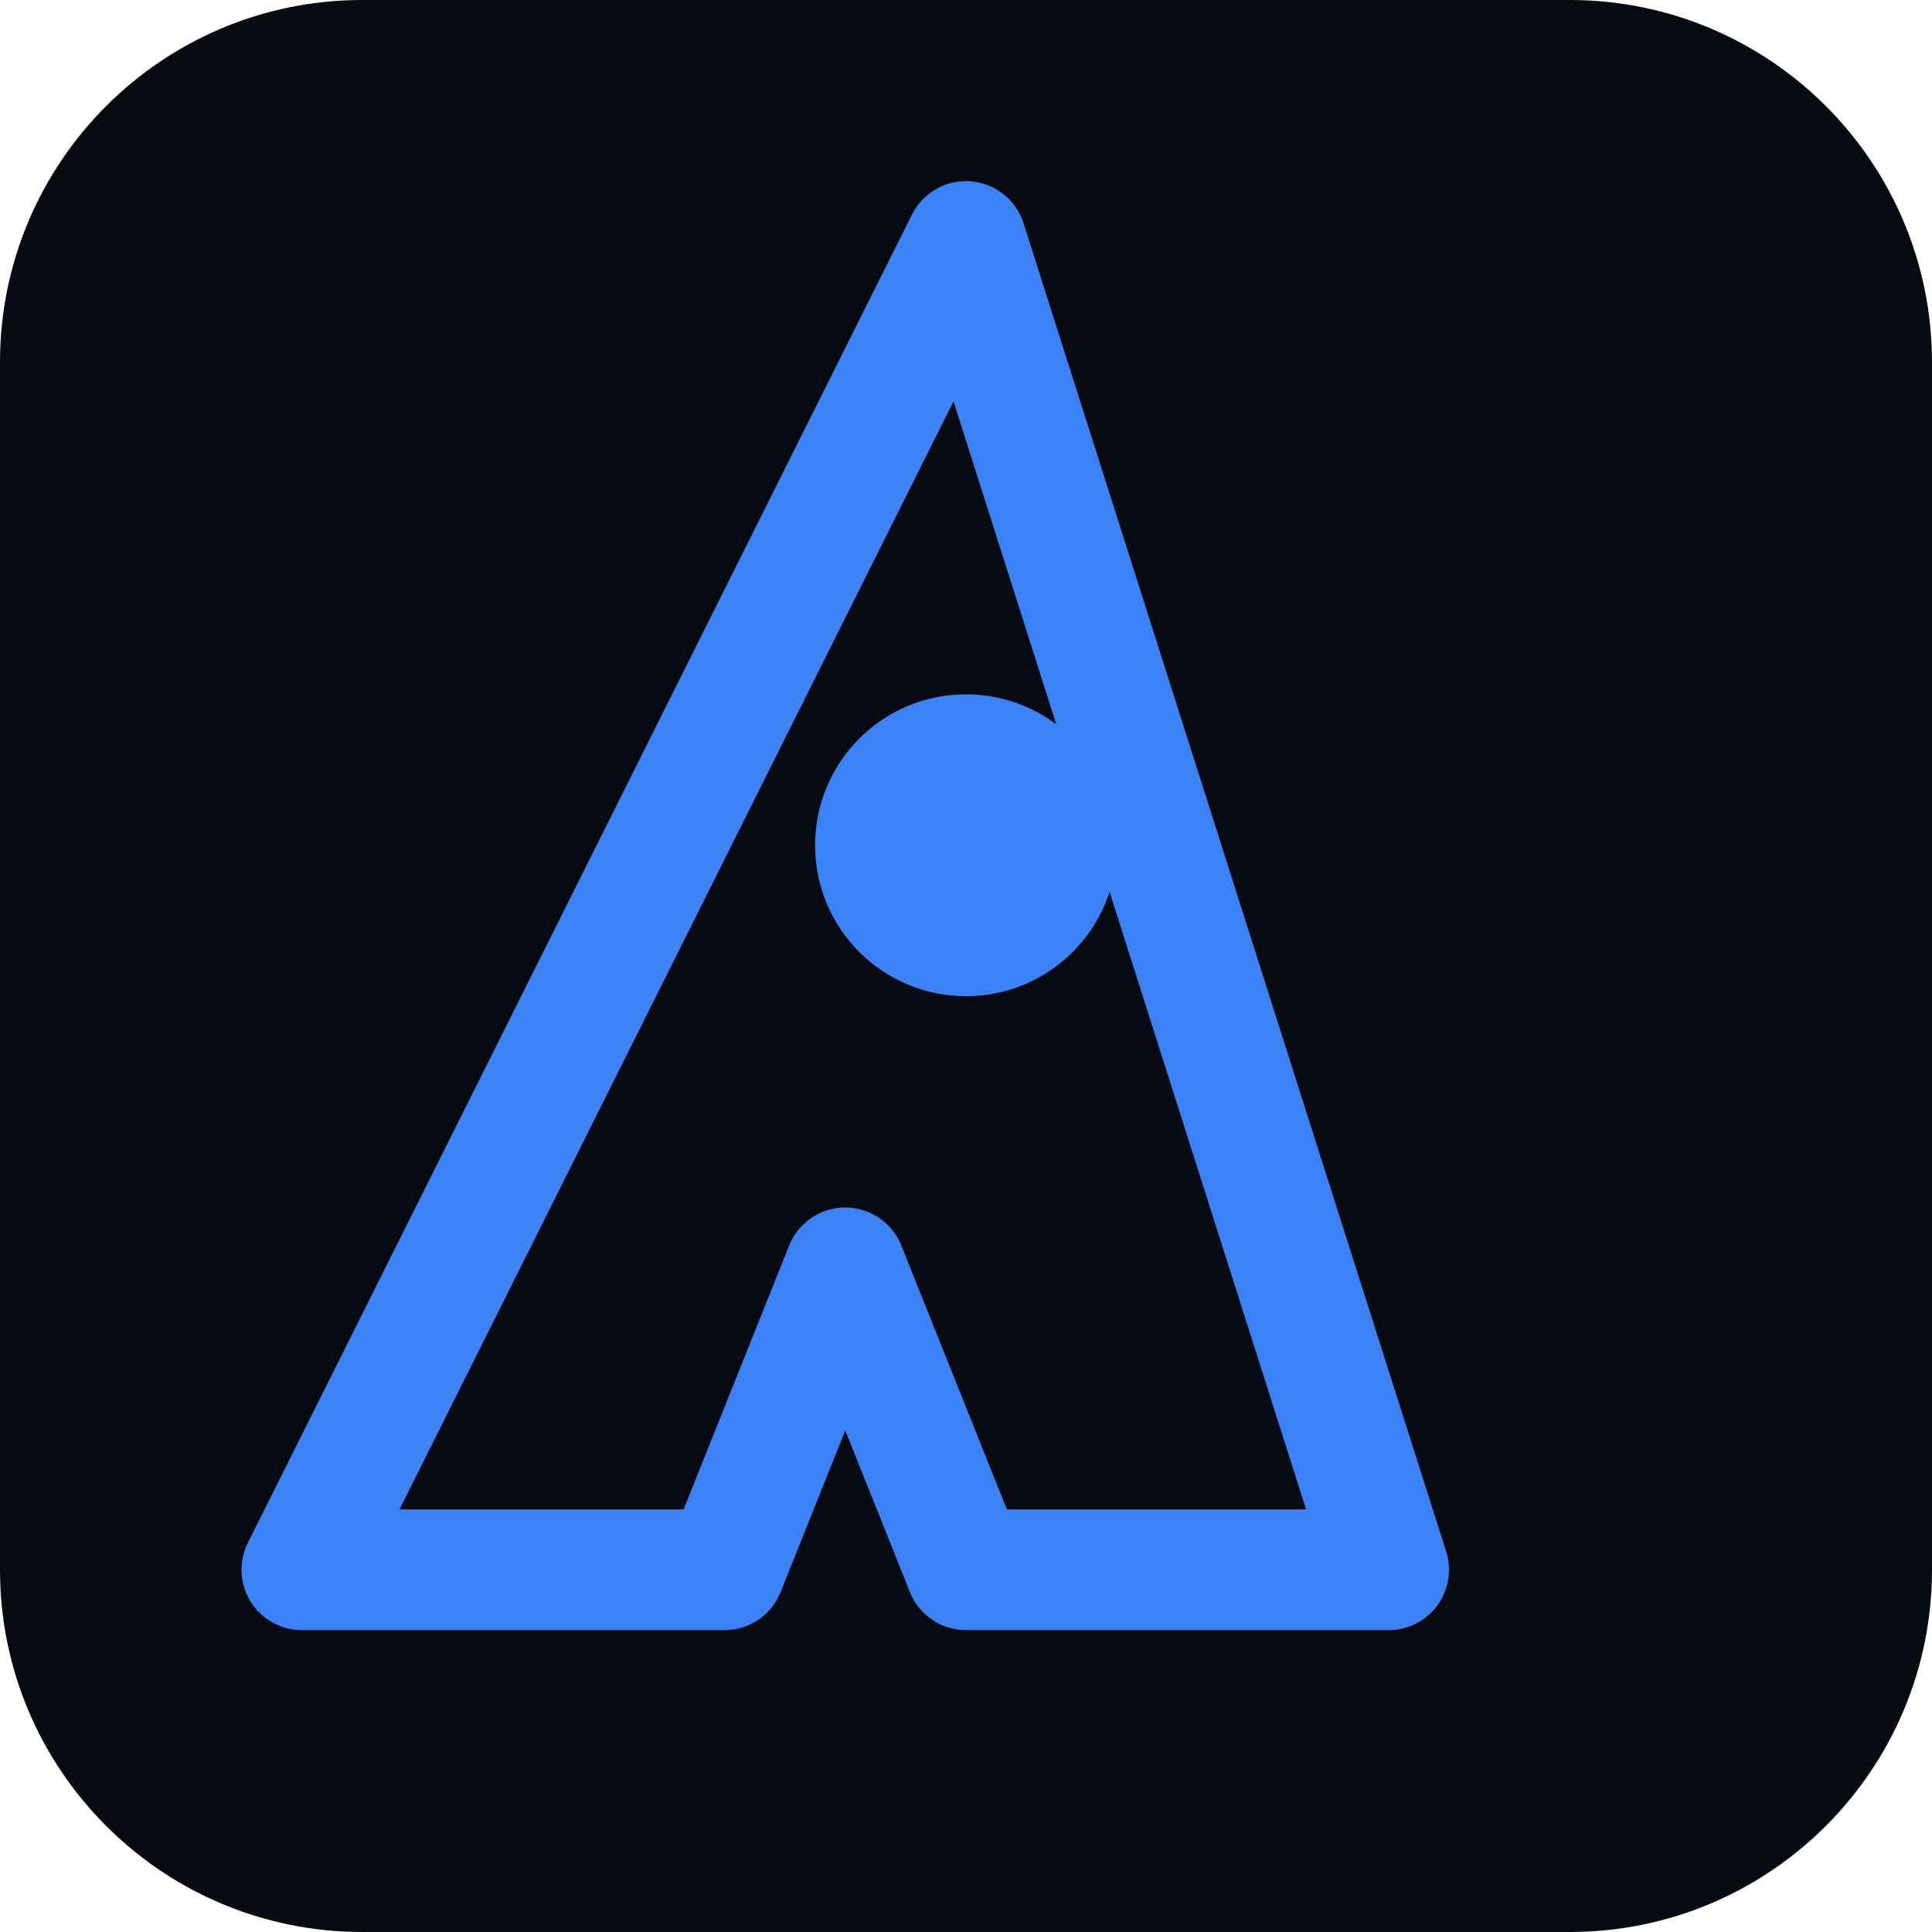
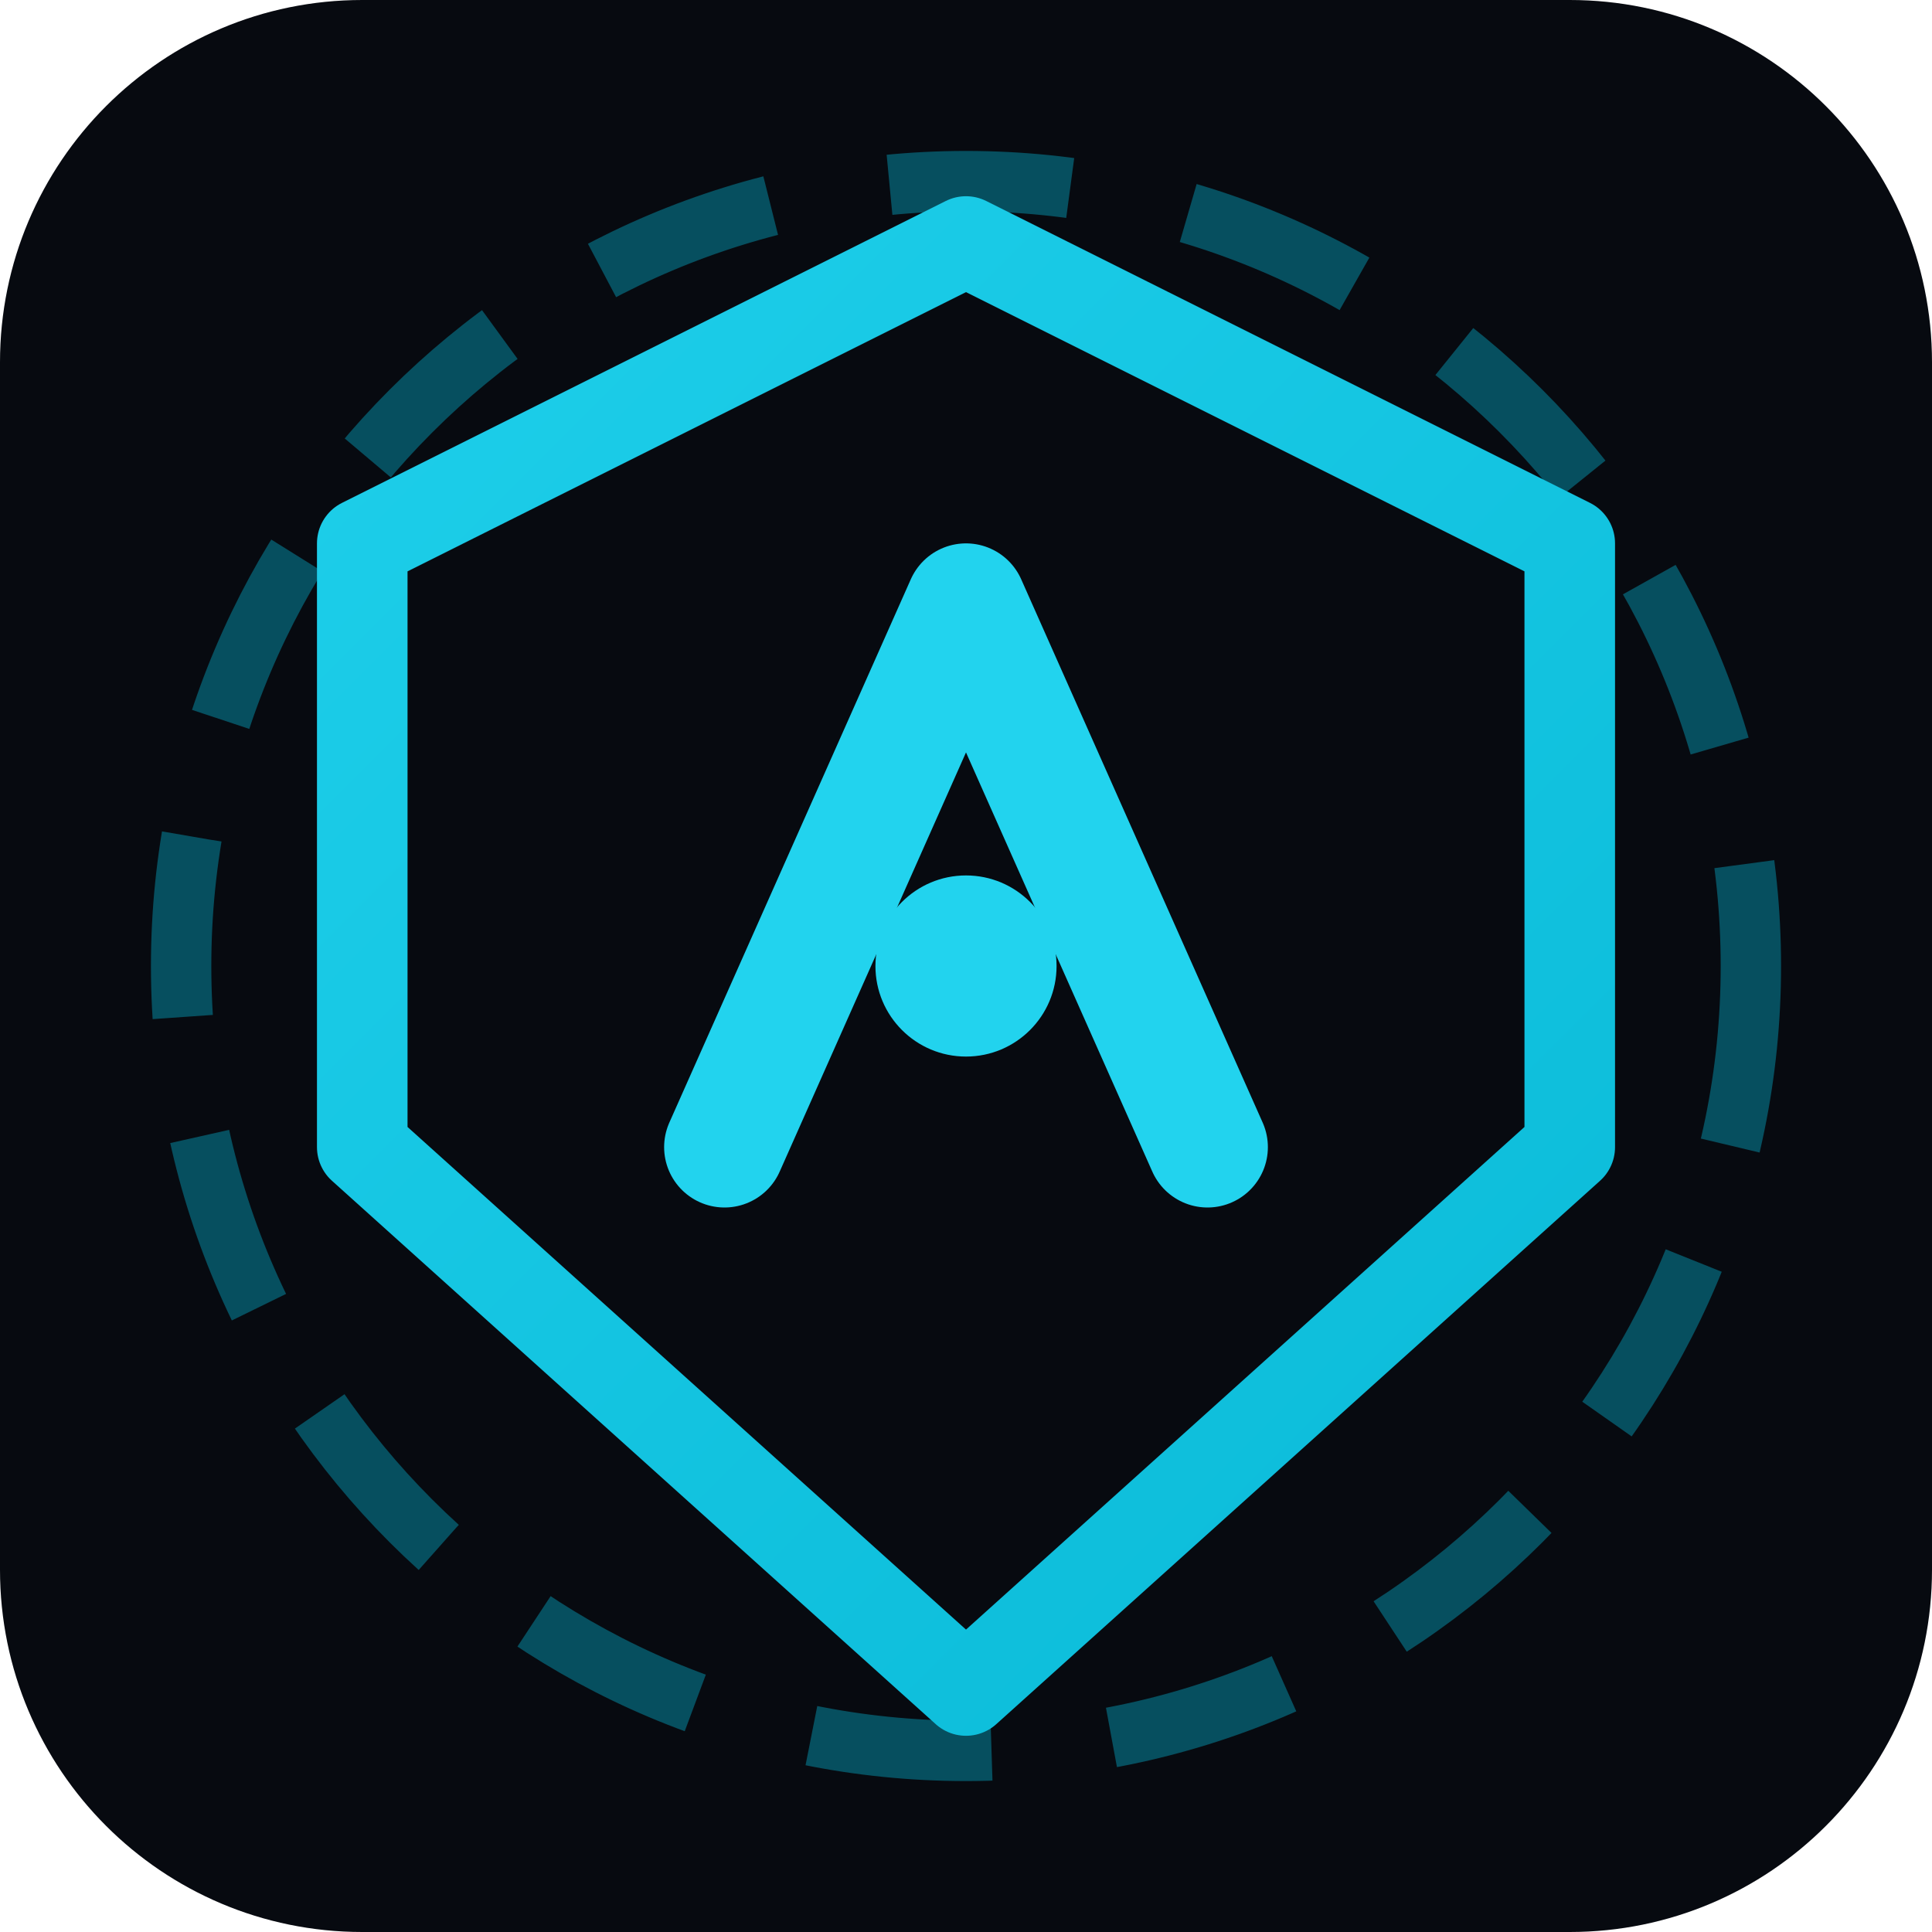
<svg xmlns="http://www.w3.org/2000/svg" viewBox="0 0 32 32" width="32" height="32">
+   <defs>
+     <linearGradient id="g" x1="0" y1="0" x2="32" y2="32" gradientUnits="userSpaceOnUse">
+       <stop offset="0%" stop-color="#22d3ee" />
+       <stop offset="100%" stop-color="#06b6d4" />
+     </linearGradient>
+   </defs>
  <rect width="32" height="32" rx="6" fill="#070a10" />
-   <path d="M16 4L5 26h7l2-5 2 5h7L16 4z" fill="none" stroke="#3b82f6" stroke-width="2" stroke-linejoin="round" />
-   <circle cx="16" cy="14" r="2.5" fill="#3b82f6" />
+   <circle cx="16" cy="16" r="13" stroke="#06b6d4" stroke-width="1" stroke-dasharray="3 2" fill="none" opacity="0.4" />
+   <path d="M16 4L26 9V19L16 28L6 19V9Z" stroke="url(#g)" stroke-width="1.5" fill="none" stroke-linejoin="round" />
+   <path d="M12 19L16 10L20 19" stroke="#22d3ee" stroke-width="2" stroke-linecap="round" stroke-linejoin="round" fill="none" />
+   <circle cx="16" cy="16" r="1.5" fill="#22d3ee" />
</svg>
